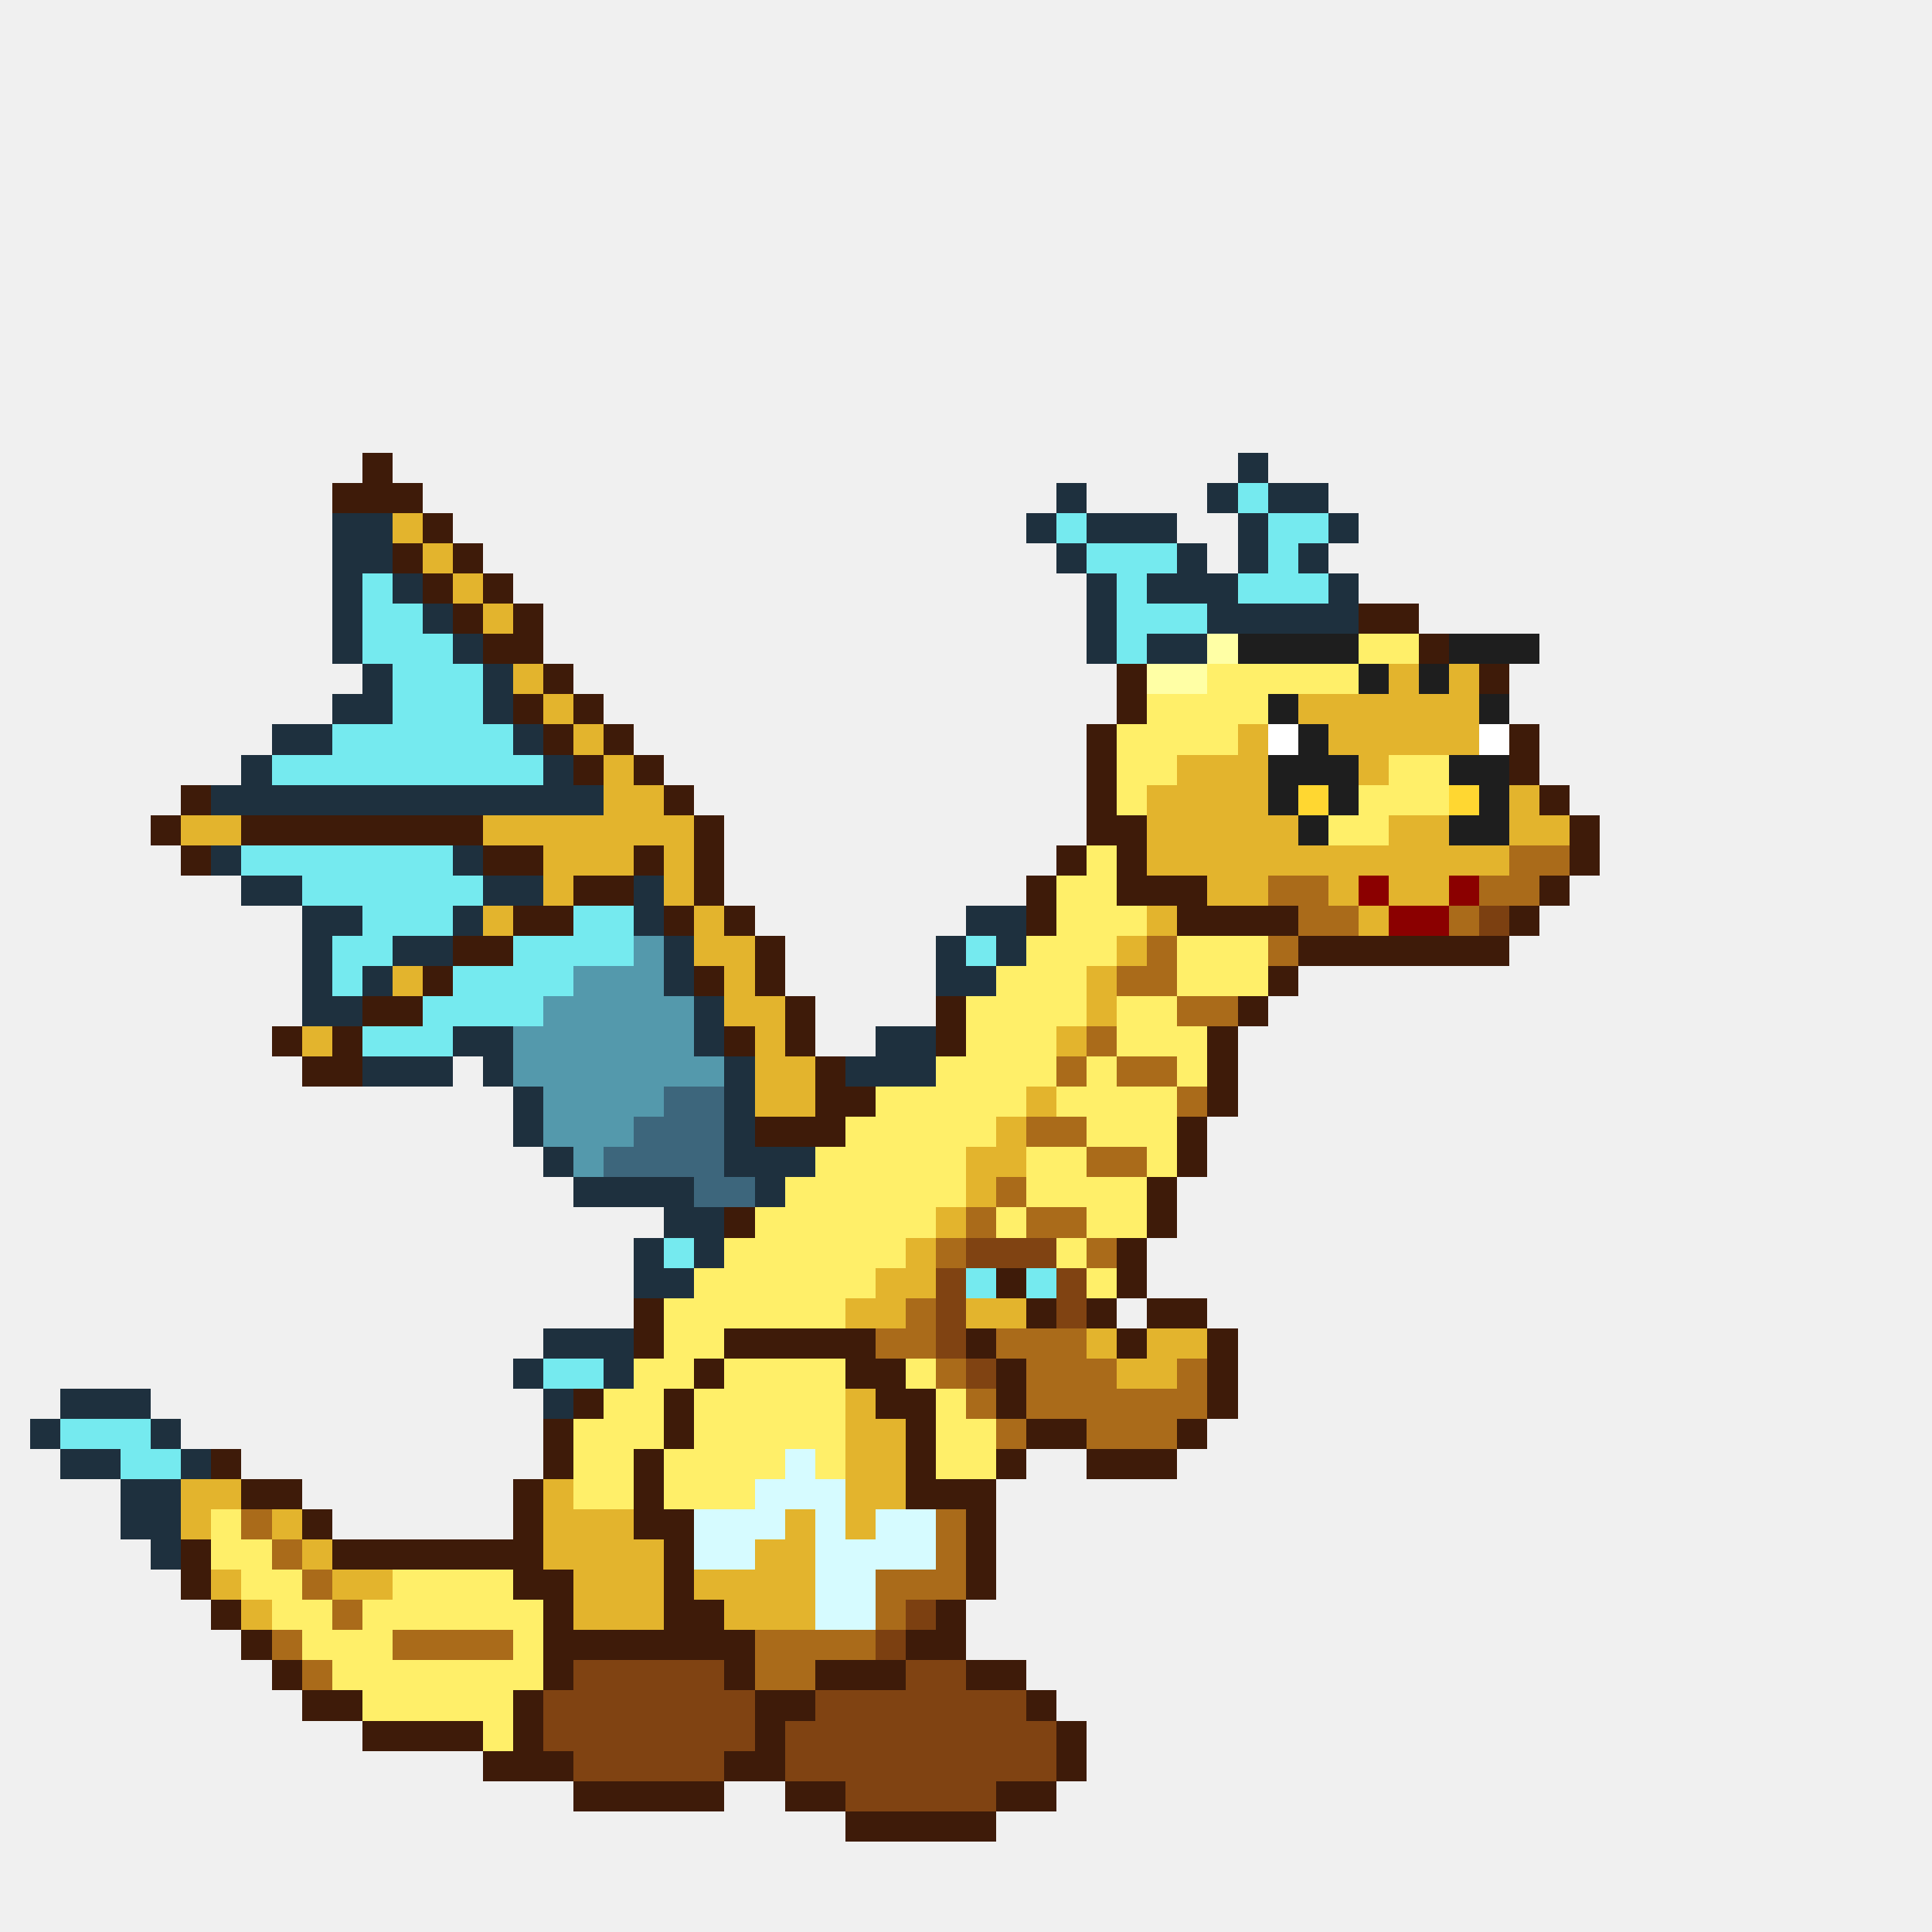
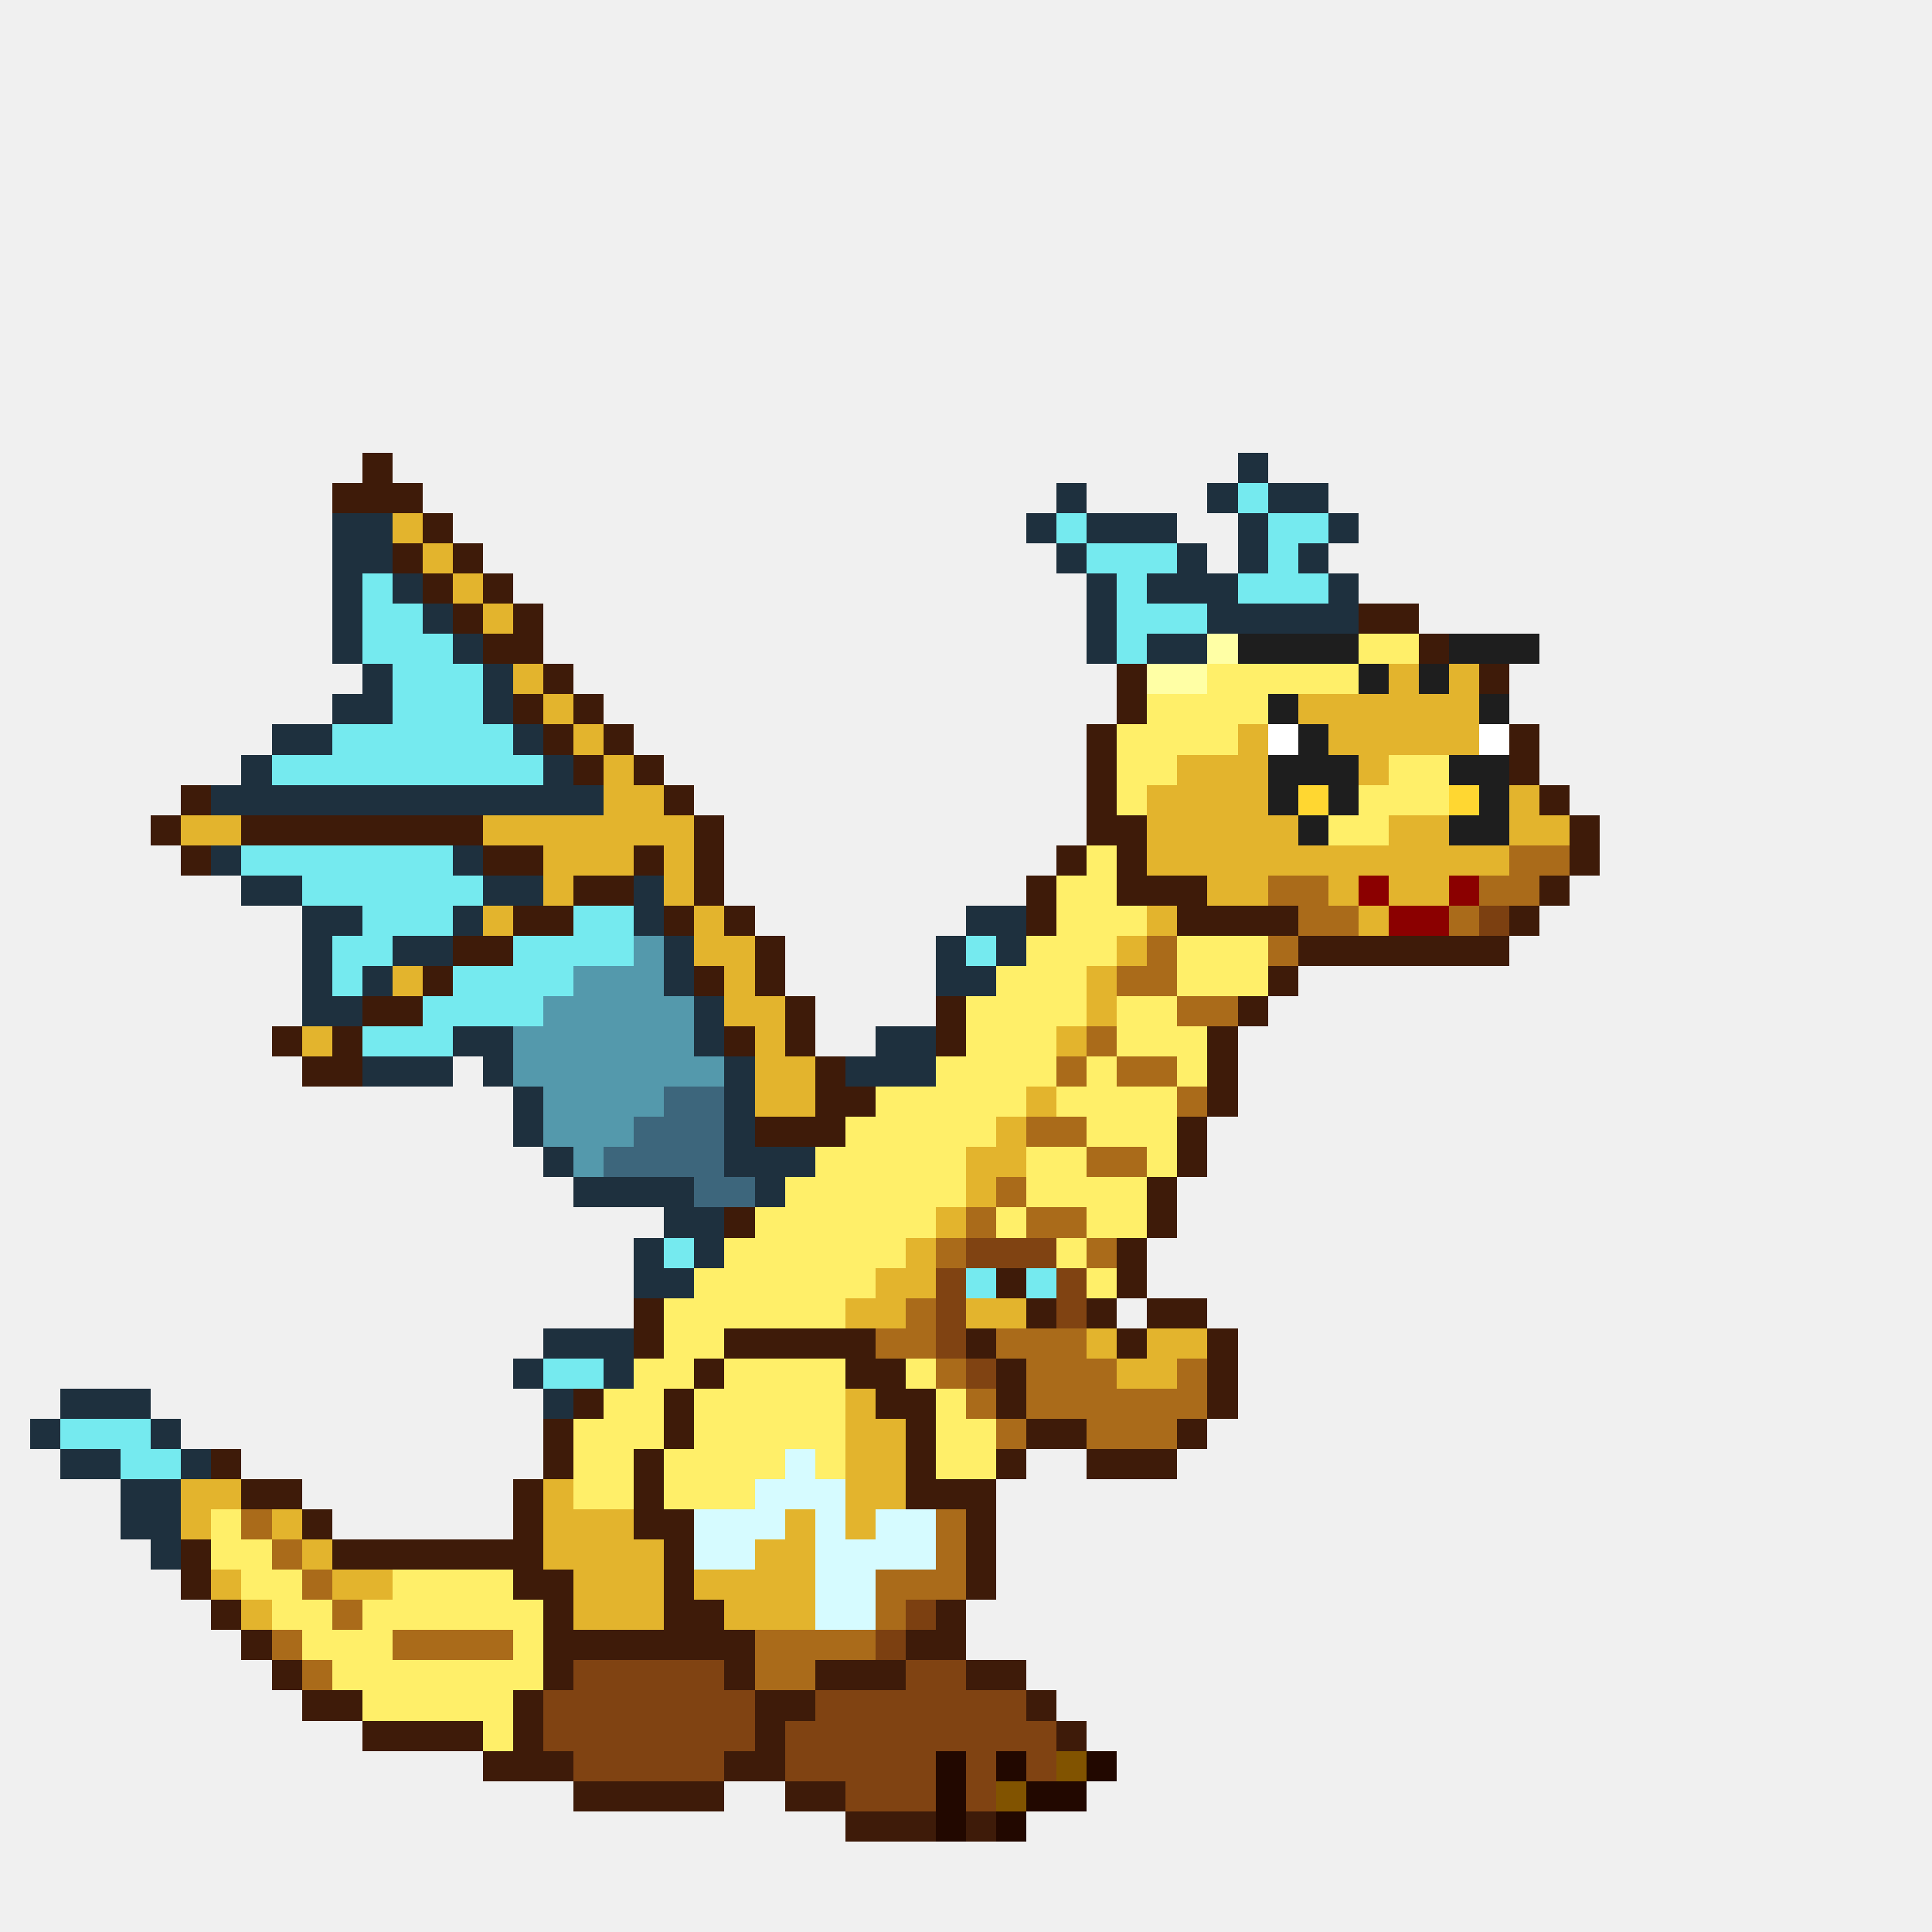
<svg xmlns="http://www.w3.org/2000/svg" viewBox="0 0 128 128" width="128" height="128" shape-rendering="crispEdges">
  <rect x="24" y="30" width="2" height="2" fill="#3e1b09" />
  <rect x="82" y="30" width="2" height="2" fill="#1e303e" />
  <rect x="22" y="32" width="6" height="2" fill="#3e1b09" />
  <rect x="70" y="32" width="2" height="2" fill="#1e303e" />
  <rect x="80" y="32" width="2" height="2" fill="#1e303e" />
  <rect x="82" y="32" width="2" height="2" fill="#75eaef" />
  <rect x="84" y="32" width="4" height="2" fill="#1e303e" />
  <rect x="22" y="34" width="4" height="2" fill="#1e303e" />
  <rect x="26" y="34" width="2" height="2" fill="#e3b42d" />
  <rect x="28" y="34" width="2" height="2" fill="#3e1b09" />
  <rect x="68" y="34" width="2" height="2" fill="#1e303e" />
  <rect x="70" y="34" width="2" height="2" fill="#75eaef" />
  <rect x="72" y="34" width="6" height="2" fill="#1e303e" />
  <rect x="82" y="34" width="2" height="2" fill="#1e303e" />
  <rect x="84" y="34" width="4" height="2" fill="#75eaef" />
  <rect x="88" y="34" width="2" height="2" fill="#1e303e" />
  <rect x="22" y="36" width="4" height="2" fill="#1e303e" />
  <rect x="26" y="36" width="2" height="2" fill="#3e1b09" />
  <rect x="28" y="36" width="2" height="2" fill="#e3b42d" />
  <rect x="30" y="36" width="2" height="2" fill="#3e1b09" />
  <rect x="70" y="36" width="2" height="2" fill="#1e303e" />
  <rect x="72" y="36" width="6" height="2" fill="#75eaef" />
  <rect x="78" y="36" width="2" height="2" fill="#1e303e" />
  <rect x="82" y="36" width="2" height="2" fill="#1e303e" />
  <rect x="84" y="36" width="2" height="2" fill="#75eaef" />
  <rect x="86" y="36" width="2" height="2" fill="#1e303e" />
  <rect x="22" y="38" width="2" height="2" fill="#1e303e" />
  <rect x="24" y="38" width="2" height="2" fill="#75eaef" />
  <rect x="26" y="38" width="2" height="2" fill="#1e303e" />
  <rect x="28" y="38" width="2" height="2" fill="#3e1b09" />
  <rect x="30" y="38" width="2" height="2" fill="#e3b42d" />
  <rect x="32" y="38" width="2" height="2" fill="#3e1b09" />
  <rect x="72" y="38" width="2" height="2" fill="#1e303e" />
  <rect x="74" y="38" width="2" height="2" fill="#75eaef" />
  <rect x="76" y="38" width="6" height="2" fill="#1e303e" />
  <rect x="82" y="38" width="6" height="2" fill="#75eaef" />
  <rect x="88" y="38" width="2" height="2" fill="#1e303e" />
  <rect x="22" y="40" width="2" height="2" fill="#1e303e" />
  <rect x="24" y="40" width="4" height="2" fill="#75eaef" />
  <rect x="28" y="40" width="2" height="2" fill="#1e303e" />
  <rect x="30" y="40" width="2" height="2" fill="#3e1b09" />
  <rect x="32" y="40" width="2" height="2" fill="#e3b42d" />
  <rect x="34" y="40" width="2" height="2" fill="#3e1b09" />
  <rect x="72" y="40" width="2" height="2" fill="#1e303e" />
  <rect x="74" y="40" width="6" height="2" fill="#75eaef" />
  <rect x="80" y="40" width="10" height="2" fill="#1e303e" />
  <rect x="90" y="40" width="4" height="2" fill="#3e1b09" />
  <rect x="22" y="42" width="2" height="2" fill="#1e303e" />
  <rect x="24" y="42" width="6" height="2" fill="#75eaef" />
  <rect x="30" y="42" width="2" height="2" fill="#1e303e" />
  <rect x="32" y="42" width="4" height="2" fill="#3e1b09" />
  <rect x="72" y="42" width="2" height="2" fill="#1e303e" />
  <rect x="74" y="42" width="2" height="2" fill="#75eaef" />
  <rect x="76" y="42" width="4" height="2" fill="#1e303e" />
  <rect x="80" y="42" width="2" height="2" fill="#ffffa5" />
  <rect x="82" y="42" width="8" height="2" fill="#1e1e1e" />
  <rect x="90" y="42" width="4" height="2" fill="#ffef69" />
  <rect x="94" y="42" width="2" height="2" fill="#3e1b09" />
  <rect x="96" y="42" width="6" height="2" fill="#1e1e1e" />
  <rect x="24" y="44" width="2" height="2" fill="#1e303e" />
  <rect x="26" y="44" width="6" height="2" fill="#75eaef" />
  <rect x="32" y="44" width="2" height="2" fill="#1e303e" />
  <rect x="34" y="44" width="2" height="2" fill="#e3b42d" />
  <rect x="36" y="44" width="2" height="2" fill="#3e1b09" />
  <rect x="74" y="44" width="2" height="2" fill="#3e1b09" />
  <rect x="76" y="44" width="4" height="2" fill="#ffffa5" />
  <rect x="80" y="44" width="10" height="2" fill="#ffef69" />
  <rect x="90" y="44" width="2" height="2" fill="#1e1e1e" />
  <rect x="92" y="44" width="2" height="2" fill="#e3b42d" />
  <rect x="94" y="44" width="2" height="2" fill="#1e1e1e" />
  <rect x="96" y="44" width="2" height="2" fill="#e3b42d" />
  <rect x="98" y="44" width="2" height="2" fill="#3e1b09" />
  <rect x="22" y="46" width="4" height="2" fill="#1e303e" />
  <rect x="26" y="46" width="6" height="2" fill="#75eaef" />
  <rect x="32" y="46" width="2" height="2" fill="#1e303e" />
  <rect x="34" y="46" width="2" height="2" fill="#3e1b09" />
  <rect x="36" y="46" width="2" height="2" fill="#e3b42d" />
  <rect x="38" y="46" width="2" height="2" fill="#3e1b09" />
  <rect x="74" y="46" width="2" height="2" fill="#3e1b09" />
  <rect x="76" y="46" width="8" height="2" fill="#ffef69" />
  <rect x="84" y="46" width="2" height="2" fill="#1e1e1e" />
  <rect x="86" y="46" width="12" height="2" fill="#e3b42d" />
  <rect x="98" y="46" width="2" height="2" fill="#1e1e1e" />
  <rect x="18" y="48" width="4" height="2" fill="#1e303e" />
  <rect x="22" y="48" width="12" height="2" fill="#75eaef" />
  <rect x="34" y="48" width="2" height="2" fill="#1e303e" />
  <rect x="36" y="48" width="2" height="2" fill="#3e1b09" />
  <rect x="38" y="48" width="2" height="2" fill="#e3b42d" />
  <rect x="40" y="48" width="2" height="2" fill="#3e1b09" />
  <rect x="72" y="48" width="2" height="2" fill="#3e1b09" />
  <rect x="74" y="48" width="8" height="2" fill="#ffef69" />
  <rect x="82" y="48" width="2" height="2" fill="#e3b42d" />
  <rect x="84" y="48" width="2" height="2" fill="#ffffff" />
  <rect x="86" y="48" width="2" height="2" fill="#1e1e1e" />
  <rect x="88" y="48" width="10" height="2" fill="#e3b42d" />
  <rect x="98" y="48" width="2" height="2" fill="#ffffff" />
  <rect x="100" y="48" width="2" height="2" fill="#3e1b09" />
  <rect x="16" y="50" width="2" height="2" fill="#1e303e" />
  <rect x="18" y="50" width="18" height="2" fill="#75eaef" />
  <rect x="36" y="50" width="2" height="2" fill="#1e303e" />
  <rect x="38" y="50" width="2" height="2" fill="#3e1b09" />
  <rect x="40" y="50" width="2" height="2" fill="#e3b42d" />
  <rect x="42" y="50" width="2" height="2" fill="#3e1b09" />
  <rect x="72" y="50" width="2" height="2" fill="#3e1b09" />
  <rect x="74" y="50" width="4" height="2" fill="#ffef69" />
  <rect x="78" y="50" width="6" height="2" fill="#e3b42d" />
  <rect x="84" y="50" width="6" height="2" fill="#1e1e1e" />
  <rect x="90" y="50" width="2" height="2" fill="#e3b42d" />
  <rect x="92" y="50" width="4" height="2" fill="#ffef69" />
  <rect x="96" y="50" width="4" height="2" fill="#1e1e1e" />
  <rect x="100" y="50" width="2" height="2" fill="#3e1b09" />
  <rect x="12" y="52" width="2" height="2" fill="#3e1b09" />
  <rect x="14" y="52" width="26" height="2" fill="#1e303e" />
  <rect x="40" y="52" width="4" height="2" fill="#e3b42d" />
  <rect x="44" y="52" width="2" height="2" fill="#3e1b09" />
  <rect x="72" y="52" width="2" height="2" fill="#3e1b09" />
  <rect x="74" y="52" width="2" height="2" fill="#ffef69" />
  <rect x="76" y="52" width="8" height="2" fill="#e3b42d" />
  <rect x="84" y="52" width="2" height="2" fill="#1e1e1e" />
  <rect x="86" y="52" width="2" height="2" fill="#ffd731" />
  <rect x="88" y="52" width="2" height="2" fill="#1e1e1e" />
  <rect x="90" y="52" width="6" height="2" fill="#ffef69" />
  <rect x="96" y="52" width="2" height="2" fill="#ffd731" />
  <rect x="98" y="52" width="2" height="2" fill="#1e1e1e" />
  <rect x="100" y="52" width="2" height="2" fill="#e3b42d" />
  <rect x="102" y="52" width="2" height="2" fill="#3e1b09" />
  <rect x="10" y="54" width="2" height="2" fill="#3e1b09" />
  <rect x="12" y="54" width="4" height="2" fill="#e3b42d" />
  <rect x="16" y="54" width="16" height="2" fill="#3e1b09" />
  <rect x="32" y="54" width="14" height="2" fill="#e3b42d" />
  <rect x="46" y="54" width="2" height="2" fill="#3e1b09" />
  <rect x="72" y="54" width="4" height="2" fill="#3e1b09" />
  <rect x="76" y="54" width="10" height="2" fill="#e3b42d" />
  <rect x="86" y="54" width="2" height="2" fill="#1e1e1e" />
  <rect x="88" y="54" width="4" height="2" fill="#ffef69" />
  <rect x="92" y="54" width="4" height="2" fill="#e3b42d" />
  <rect x="96" y="54" width="4" height="2" fill="#1e1e1e" />
  <rect x="100" y="54" width="4" height="2" fill="#e3b42d" />
  <rect x="104" y="54" width="2" height="2" fill="#3e1b09" />
  <rect x="12" y="56" width="2" height="2" fill="#3e1b09" />
  <rect x="14" y="56" width="2" height="2" fill="#1e303e" />
  <rect x="16" y="56" width="14" height="2" fill="#75eaef" />
  <rect x="30" y="56" width="2" height="2" fill="#1e303e" />
  <rect x="32" y="56" width="4" height="2" fill="#3e1b09" />
  <rect x="36" y="56" width="6" height="2" fill="#e3b42d" />
  <rect x="42" y="56" width="2" height="2" fill="#3e1b09" />
  <rect x="44" y="56" width="2" height="2" fill="#e3b42d" />
  <rect x="46" y="56" width="2" height="2" fill="#3e1b09" />
  <rect x="70" y="56" width="2" height="2" fill="#3e1b09" />
  <rect x="72" y="56" width="2" height="2" fill="#ffef69" />
  <rect x="74" y="56" width="2" height="2" fill="#3e1b09" />
  <rect x="76" y="56" width="24" height="2" fill="#e3b42d" />
  <rect x="100" y="56" width="4" height="2" fill="#aa6b1a" />
  <rect x="104" y="56" width="2" height="2" fill="#3e1b09" />
  <rect x="16" y="58" width="4" height="2" fill="#1e303e" />
  <rect x="20" y="58" width="12" height="2" fill="#75eaef" />
  <rect x="32" y="58" width="4" height="2" fill="#1e303e" />
  <rect x="36" y="58" width="2" height="2" fill="#e3b42d" />
  <rect x="38" y="58" width="4" height="2" fill="#3e1b09" />
  <rect x="42" y="58" width="2" height="2" fill="#1e303e" />
  <rect x="44" y="58" width="2" height="2" fill="#e3b42d" />
  <rect x="46" y="58" width="2" height="2" fill="#3e1b09" />
  <rect x="68" y="58" width="2" height="2" fill="#3e1b09" />
  <rect x="70" y="58" width="4" height="2" fill="#ffef69" />
  <rect x="74" y="58" width="6" height="2" fill="#3e1b09" />
  <rect x="80" y="58" width="4" height="2" fill="#e3b42d" />
  <rect x="84" y="58" width="4" height="2" fill="#aa6b1a" />
  <rect x="88" y="58" width="2" height="2" fill="#e3b42d" />
  <rect x="90" y="58" width="2" height="2" fill="#8b0000" />
  <rect x="92" y="58" width="4" height="2" fill="#e3b42d" />
  <rect x="96" y="58" width="2" height="2" fill="#8b0000" />
  <rect x="98" y="58" width="4" height="2" fill="#aa6b1a" />
  <rect x="102" y="58" width="2" height="2" fill="#3e1b09" />
  <rect x="20" y="60" width="4" height="2" fill="#1e303e" />
  <rect x="24" y="60" width="6" height="2" fill="#75eaef" />
  <rect x="30" y="60" width="2" height="2" fill="#1e303e" />
  <rect x="32" y="60" width="2" height="2" fill="#e3b42d" />
  <rect x="34" y="60" width="4" height="2" fill="#3e1b09" />
  <rect x="38" y="60" width="4" height="2" fill="#75eaef" />
  <rect x="42" y="60" width="2" height="2" fill="#1e303e" />
  <rect x="44" y="60" width="2" height="2" fill="#3e1b09" />
  <rect x="46" y="60" width="2" height="2" fill="#e3b42d" />
  <rect x="48" y="60" width="2" height="2" fill="#3e1b09" />
  <rect x="64" y="60" width="4" height="2" fill="#1e303e" />
  <rect x="68" y="60" width="2" height="2" fill="#3e1b09" />
  <rect x="70" y="60" width="6" height="2" fill="#ffef69" />
  <rect x="76" y="60" width="2" height="2" fill="#e3b42d" />
  <rect x="78" y="60" width="8" height="2" fill="#3e1b09" />
  <rect x="86" y="60" width="4" height="2" fill="#aa6b1a" />
  <rect x="90" y="60" width="2" height="2" fill="#e3b42d" />
  <rect x="92" y="60" width="4" height="2" fill="#8b0000" />
  <rect x="96" y="60" width="2" height="2" fill="#aa6b1a" />
  <rect x="98" y="60" width="2" height="2" fill="#7c4011" />
  <rect x="100" y="60" width="2" height="2" fill="#3e1b09" />
  <rect x="20" y="62" width="2" height="2" fill="#1e303e" />
  <rect x="22" y="62" width="4" height="2" fill="#75eaef" />
  <rect x="26" y="62" width="4" height="2" fill="#1e303e" />
  <rect x="30" y="62" width="4" height="2" fill="#3e1b09" />
  <rect x="34" y="62" width="8" height="2" fill="#75eaef" />
  <rect x="42" y="62" width="2" height="2" fill="#5499ac" />
  <rect x="44" y="62" width="2" height="2" fill="#1e303e" />
  <rect x="46" y="62" width="4" height="2" fill="#e3b42d" />
  <rect x="50" y="62" width="2" height="2" fill="#3e1b09" />
  <rect x="62" y="62" width="2" height="2" fill="#1e303e" />
  <rect x="64" y="62" width="2" height="2" fill="#75eaef" />
  <rect x="66" y="62" width="2" height="2" fill="#1e303e" />
  <rect x="68" y="62" width="6" height="2" fill="#ffef69" />
  <rect x="74" y="62" width="2" height="2" fill="#e3b42d" />
  <rect x="76" y="62" width="2" height="2" fill="#aa6b1a" />
  <rect x="78" y="62" width="6" height="2" fill="#ffef69" />
  <rect x="84" y="62" width="2" height="2" fill="#aa6b1a" />
  <rect x="86" y="62" width="14" height="2" fill="#3e1b09" />
  <rect x="20" y="64" width="2" height="2" fill="#1e303e" />
  <rect x="22" y="64" width="2" height="2" fill="#75eaef" />
  <rect x="24" y="64" width="2" height="2" fill="#1e303e" />
  <rect x="26" y="64" width="2" height="2" fill="#e3b42d" />
  <rect x="28" y="64" width="2" height="2" fill="#3e1b09" />
  <rect x="30" y="64" width="8" height="2" fill="#75eaef" />
  <rect x="38" y="64" width="6" height="2" fill="#5499ac" />
  <rect x="44" y="64" width="2" height="2" fill="#1e303e" />
  <rect x="46" y="64" width="2" height="2" fill="#3e1b09" />
  <rect x="48" y="64" width="2" height="2" fill="#e3b42d" />
  <rect x="50" y="64" width="2" height="2" fill="#3e1b09" />
  <rect x="62" y="64" width="4" height="2" fill="#1e303e" />
  <rect x="66" y="64" width="6" height="2" fill="#ffef69" />
  <rect x="72" y="64" width="2" height="2" fill="#e3b42d" />
  <rect x="74" y="64" width="4" height="2" fill="#aa6b1a" />
  <rect x="78" y="64" width="6" height="2" fill="#ffef69" />
  <rect x="84" y="64" width="2" height="2" fill="#3e1b09" />
  <rect x="20" y="66" width="4" height="2" fill="#1e303e" />
  <rect x="24" y="66" width="4" height="2" fill="#3e1b09" />
  <rect x="28" y="66" width="8" height="2" fill="#75eaef" />
  <rect x="36" y="66" width="10" height="2" fill="#5499ac" />
  <rect x="46" y="66" width="2" height="2" fill="#1e303e" />
  <rect x="48" y="66" width="4" height="2" fill="#e3b42d" />
  <rect x="52" y="66" width="2" height="2" fill="#3e1b09" />
  <rect x="62" y="66" width="2" height="2" fill="#3e1b09" />
  <rect x="64" y="66" width="8" height="2" fill="#ffef69" />
  <rect x="72" y="66" width="2" height="2" fill="#e3b42d" />
  <rect x="74" y="66" width="4" height="2" fill="#ffef69" />
  <rect x="78" y="66" width="4" height="2" fill="#aa6b1a" />
  <rect x="82" y="66" width="2" height="2" fill="#3e1b09" />
  <rect x="18" y="68" width="2" height="2" fill="#3e1b09" />
  <rect x="20" y="68" width="2" height="2" fill="#e3b42d" />
  <rect x="22" y="68" width="2" height="2" fill="#3e1b09" />
  <rect x="24" y="68" width="6" height="2" fill="#75eaef" />
  <rect x="30" y="68" width="4" height="2" fill="#1e303e" />
  <rect x="34" y="68" width="12" height="2" fill="#5499ac" />
  <rect x="46" y="68" width="2" height="2" fill="#1e303e" />
  <rect x="48" y="68" width="2" height="2" fill="#3e1b09" />
  <rect x="50" y="68" width="2" height="2" fill="#e3b42d" />
  <rect x="52" y="68" width="2" height="2" fill="#3e1b09" />
  <rect x="58" y="68" width="4" height="2" fill="#1e303e" />
  <rect x="62" y="68" width="2" height="2" fill="#3e1b09" />
  <rect x="64" y="68" width="6" height="2" fill="#ffef69" />
  <rect x="70" y="68" width="2" height="2" fill="#e3b42d" />
  <rect x="72" y="68" width="2" height="2" fill="#aa6b1a" />
  <rect x="74" y="68" width="6" height="2" fill="#ffef69" />
  <rect x="80" y="68" width="2" height="2" fill="#3e1b09" />
  <rect x="20" y="70" width="4" height="2" fill="#3e1b09" />
  <rect x="24" y="70" width="6" height="2" fill="#1e303e" />
  <rect x="32" y="70" width="2" height="2" fill="#1e303e" />
  <rect x="34" y="70" width="14" height="2" fill="#5499ac" />
  <rect x="48" y="70" width="2" height="2" fill="#1e303e" />
  <rect x="50" y="70" width="4" height="2" fill="#e3b42d" />
  <rect x="54" y="70" width="2" height="2" fill="#3e1b09" />
  <rect x="56" y="70" width="6" height="2" fill="#1e303e" />
  <rect x="62" y="70" width="8" height="2" fill="#ffef69" />
  <rect x="70" y="70" width="2" height="2" fill="#aa6b1a" />
  <rect x="72" y="70" width="2" height="2" fill="#ffef69" />
  <rect x="74" y="70" width="4" height="2" fill="#aa6b1a" />
  <rect x="78" y="70" width="2" height="2" fill="#ffef69" />
  <rect x="80" y="70" width="2" height="2" fill="#3e1b09" />
  <rect x="34" y="72" width="2" height="2" fill="#1e303e" />
  <rect x="36" y="72" width="8" height="2" fill="#5499ac" />
  <rect x="44" y="72" width="4" height="2" fill="#3d667c" />
  <rect x="48" y="72" width="2" height="2" fill="#1e303e" />
  <rect x="50" y="72" width="4" height="2" fill="#e3b42d" />
  <rect x="54" y="72" width="4" height="2" fill="#3e1b09" />
  <rect x="58" y="72" width="10" height="2" fill="#ffef69" />
  <rect x="68" y="72" width="2" height="2" fill="#e3b42d" />
  <rect x="70" y="72" width="8" height="2" fill="#ffef69" />
  <rect x="78" y="72" width="2" height="2" fill="#aa6b1a" />
  <rect x="80" y="72" width="2" height="2" fill="#3e1b09" />
  <rect x="34" y="74" width="2" height="2" fill="#1e303e" />
  <rect x="36" y="74" width="6" height="2" fill="#5499ac" />
  <rect x="42" y="74" width="6" height="2" fill="#3d667c" />
  <rect x="48" y="74" width="2" height="2" fill="#1e303e" />
  <rect x="50" y="74" width="6" height="2" fill="#3e1b09" />
  <rect x="56" y="74" width="10" height="2" fill="#ffef69" />
  <rect x="66" y="74" width="2" height="2" fill="#e3b42d" />
  <rect x="68" y="74" width="4" height="2" fill="#aa6b1a" />
  <rect x="72" y="74" width="6" height="2" fill="#ffef69" />
  <rect x="78" y="74" width="2" height="2" fill="#3e1b09" />
  <rect x="36" y="76" width="2" height="2" fill="#1e303e" />
  <rect x="38" y="76" width="2" height="2" fill="#5499ac" />
  <rect x="40" y="76" width="8" height="2" fill="#3d667c" />
  <rect x="48" y="76" width="6" height="2" fill="#1e303e" />
  <rect x="54" y="76" width="10" height="2" fill="#ffef69" />
  <rect x="64" y="76" width="4" height="2" fill="#e3b42d" />
  <rect x="68" y="76" width="4" height="2" fill="#ffef69" />
  <rect x="72" y="76" width="4" height="2" fill="#aa6b1a" />
  <rect x="76" y="76" width="2" height="2" fill="#ffef69" />
  <rect x="78" y="76" width="2" height="2" fill="#3e1b09" />
  <rect x="38" y="78" width="8" height="2" fill="#1e303e" />
  <rect x="46" y="78" width="4" height="2" fill="#3d667c" />
  <rect x="50" y="78" width="2" height="2" fill="#1e303e" />
  <rect x="52" y="78" width="12" height="2" fill="#ffef69" />
  <rect x="64" y="78" width="2" height="2" fill="#e3b42d" />
  <rect x="66" y="78" width="2" height="2" fill="#aa6b1a" />
  <rect x="68" y="78" width="8" height="2" fill="#ffef69" />
  <rect x="76" y="78" width="2" height="2" fill="#3e1b09" />
  <rect x="44" y="80" width="4" height="2" fill="#1e303e" />
  <rect x="48" y="80" width="2" height="2" fill="#3e1b09" />
  <rect x="50" y="80" width="12" height="2" fill="#ffef69" />
  <rect x="62" y="80" width="2" height="2" fill="#e3b42d" />
  <rect x="64" y="80" width="2" height="2" fill="#aa6b1a" />
  <rect x="66" y="80" width="2" height="2" fill="#ffef69" />
  <rect x="68" y="80" width="4" height="2" fill="#aa6b1a" />
  <rect x="72" y="80" width="4" height="2" fill="#ffef69" />
  <rect x="76" y="80" width="2" height="2" fill="#3e1b09" />
  <rect x="42" y="82" width="2" height="2" fill="#1e303e" />
  <rect x="44" y="82" width="2" height="2" fill="#75eaef" />
  <rect x="46" y="82" width="2" height="2" fill="#1e303e" />
  <rect x="48" y="82" width="12" height="2" fill="#ffef69" />
  <rect x="60" y="82" width="2" height="2" fill="#e3b42d" />
  <rect x="62" y="82" width="2" height="2" fill="#aa6b1a" />
  <rect x="64" y="82" width="6" height="2" fill="#804312" />
  <rect x="70" y="82" width="2" height="2" fill="#ffef69" />
  <rect x="72" y="82" width="2" height="2" fill="#aa6b1a" />
  <rect x="74" y="82" width="2" height="2" fill="#3e1b09" />
  <rect x="42" y="84" width="4" height="2" fill="#1e303e" />
  <rect x="46" y="84" width="12" height="2" fill="#ffef69" />
  <rect x="58" y="84" width="4" height="2" fill="#e3b42d" />
  <rect x="62" y="84" width="2" height="2" fill="#804312" />
  <rect x="64" y="84" width="2" height="2" fill="#75eaef" />
  <rect x="66" y="84" width="2" height="2" fill="#3e1b09" />
  <rect x="68" y="84" width="2" height="2" fill="#75eaef" />
  <rect x="70" y="84" width="2" height="2" fill="#804312" />
  <rect x="72" y="84" width="2" height="2" fill="#ffef69" />
  <rect x="74" y="84" width="2" height="2" fill="#3e1b09" />
  <rect x="42" y="86" width="2" height="2" fill="#3e1b09" />
  <rect x="44" y="86" width="12" height="2" fill="#ffef69" />
  <rect x="56" y="86" width="4" height="2" fill="#e3b42d" />
  <rect x="60" y="86" width="2" height="2" fill="#aa6b1a" />
  <rect x="62" y="86" width="2" height="2" fill="#804312" />
  <rect x="64" y="86" width="4" height="2" fill="#e3b42d" />
  <rect x="68" y="86" width="2" height="2" fill="#3e1b09" />
  <rect x="70" y="86" width="2" height="2" fill="#804312" />
  <rect x="72" y="86" width="2" height="2" fill="#3e1b09" />
  <rect x="76" y="86" width="4" height="2" fill="#3e1b09" />
  <rect x="36" y="88" width="6" height="2" fill="#1e303e" />
  <rect x="42" y="88" width="2" height="2" fill="#3e1b09" />
  <rect x="44" y="88" width="4" height="2" fill="#ffef69" />
  <rect x="48" y="88" width="10" height="2" fill="#3e1b09" />
  <rect x="58" y="88" width="4" height="2" fill="#aa6b1a" />
  <rect x="62" y="88" width="2" height="2" fill="#804312" />
  <rect x="64" y="88" width="2" height="2" fill="#3e1b09" />
  <rect x="66" y="88" width="6" height="2" fill="#aa6b1a" />
  <rect x="72" y="88" width="2" height="2" fill="#e3b42d" />
  <rect x="74" y="88" width="2" height="2" fill="#3e1b09" />
  <rect x="76" y="88" width="4" height="2" fill="#e3b42d" />
  <rect x="80" y="88" width="2" height="2" fill="#3e1b09" />
  <rect x="34" y="90" width="2" height="2" fill="#1e303e" />
  <rect x="36" y="90" width="4" height="2" fill="#75eaef" />
  <rect x="40" y="90" width="2" height="2" fill="#1e303e" />
  <rect x="42" y="90" width="4" height="2" fill="#ffef69" />
  <rect x="46" y="90" width="2" height="2" fill="#3e1b09" />
  <rect x="48" y="90" width="8" height="2" fill="#ffef69" />
  <rect x="56" y="90" width="4" height="2" fill="#3e1b09" />
  <rect x="60" y="90" width="2" height="2" fill="#ffef69" />
  <rect x="62" y="90" width="2" height="2" fill="#aa6b1a" />
  <rect x="64" y="90" width="2" height="2" fill="#804312" />
  <rect x="66" y="90" width="2" height="2" fill="#3e1b09" />
  <rect x="68" y="90" width="6" height="2" fill="#aa6b1a" />
  <rect x="74" y="90" width="4" height="2" fill="#e3b42d" />
  <rect x="78" y="90" width="2" height="2" fill="#aa6b1a" />
  <rect x="80" y="90" width="2" height="2" fill="#3e1b09" />
  <rect x="4" y="92" width="6" height="2" fill="#1e303e" />
  <rect x="36" y="92" width="2" height="2" fill="#1e303e" />
  <rect x="38" y="92" width="2" height="2" fill="#3e1b09" />
  <rect x="40" y="92" width="4" height="2" fill="#ffef69" />
  <rect x="44" y="92" width="2" height="2" fill="#3e1b09" />
  <rect x="46" y="92" width="10" height="2" fill="#ffef69" />
  <rect x="56" y="92" width="2" height="2" fill="#e3b42d" />
  <rect x="58" y="92" width="4" height="2" fill="#3e1b09" />
  <rect x="62" y="92" width="2" height="2" fill="#ffef69" />
  <rect x="64" y="92" width="2" height="2" fill="#aa6b1a" />
  <rect x="66" y="92" width="2" height="2" fill="#3e1b09" />
  <rect x="68" y="92" width="12" height="2" fill="#aa6b1a" />
  <rect x="80" y="92" width="2" height="2" fill="#3e1b09" />
  <rect x="2" y="94" width="2" height="2" fill="#1e303e" />
  <rect x="4" y="94" width="6" height="2" fill="#75eaef" />
  <rect x="10" y="94" width="2" height="2" fill="#1e303e" />
  <rect x="36" y="94" width="2" height="2" fill="#3e1b09" />
  <rect x="38" y="94" width="6" height="2" fill="#ffef69" />
  <rect x="44" y="94" width="2" height="2" fill="#3e1b09" />
  <rect x="46" y="94" width="10" height="2" fill="#ffef69" />
  <rect x="56" y="94" width="4" height="2" fill="#e3b42d" />
  <rect x="60" y="94" width="2" height="2" fill="#3e1b09" />
  <rect x="62" y="94" width="4" height="2" fill="#ffef69" />
  <rect x="66" y="94" width="2" height="2" fill="#aa6b1a" />
  <rect x="68" y="94" width="4" height="2" fill="#3e1b09" />
  <rect x="72" y="94" width="6" height="2" fill="#aa6b1a" />
  <rect x="78" y="94" width="2" height="2" fill="#3e1b09" />
  <rect x="4" y="96" width="4" height="2" fill="#1e303e" />
  <rect x="8" y="96" width="4" height="2" fill="#75eaef" />
  <rect x="12" y="96" width="2" height="2" fill="#1e303e" />
  <rect x="14" y="96" width="2" height="2" fill="#3e1b09" />
  <rect x="36" y="96" width="2" height="2" fill="#3e1b09" />
  <rect x="38" y="96" width="4" height="2" fill="#ffef69" />
  <rect x="42" y="96" width="2" height="2" fill="#3e1b09" />
  <rect x="44" y="96" width="8" height="2" fill="#ffef69" />
  <rect x="52" y="96" width="2" height="2" fill="#d6fbff" />
  <rect x="54" y="96" width="2" height="2" fill="#ffef69" />
  <rect x="56" y="96" width="4" height="2" fill="#e3b42d" />
  <rect x="60" y="96" width="2" height="2" fill="#3e1b09" />
  <rect x="62" y="96" width="4" height="2" fill="#ffef69" />
  <rect x="66" y="96" width="2" height="2" fill="#3e1b09" />
  <rect x="72" y="96" width="6" height="2" fill="#3e1b09" />
  <rect x="8" y="98" width="4" height="2" fill="#1e303e" />
  <rect x="12" y="98" width="4" height="2" fill="#e3b42d" />
  <rect x="16" y="98" width="4" height="2" fill="#3e1b09" />
  <rect x="34" y="98" width="2" height="2" fill="#3e1b09" />
  <rect x="36" y="98" width="2" height="2" fill="#e3b42d" />
  <rect x="38" y="98" width="4" height="2" fill="#ffef69" />
  <rect x="42" y="98" width="2" height="2" fill="#3e1b09" />
  <rect x="44" y="98" width="6" height="2" fill="#ffef69" />
  <rect x="50" y="98" width="6" height="2" fill="#d6fbff" />
  <rect x="56" y="98" width="4" height="2" fill="#e3b42d" />
  <rect x="60" y="98" width="6" height="2" fill="#3e1b09" />
  <rect x="8" y="100" width="4" height="2" fill="#1e303e" />
  <rect x="12" y="100" width="2" height="2" fill="#e3b42d" />
  <rect x="14" y="100" width="2" height="2" fill="#ffef69" />
  <rect x="16" y="100" width="2" height="2" fill="#aa6b1a" />
  <rect x="18" y="100" width="2" height="2" fill="#e3b42d" />
  <rect x="20" y="100" width="2" height="2" fill="#3e1b09" />
  <rect x="34" y="100" width="2" height="2" fill="#3e1b09" />
  <rect x="36" y="100" width="6" height="2" fill="#e3b42d" />
  <rect x="42" y="100" width="4" height="2" fill="#3e1b09" />
  <rect x="46" y="100" width="6" height="2" fill="#d6fbff" />
  <rect x="52" y="100" width="2" height="2" fill="#e3b42d" />
  <rect x="54" y="100" width="2" height="2" fill="#d6fbff" />
  <rect x="56" y="100" width="2" height="2" fill="#e3b42d" />
  <rect x="58" y="100" width="4" height="2" fill="#d6fbff" />
  <rect x="62" y="100" width="2" height="2" fill="#aa6b1a" />
  <rect x="64" y="100" width="2" height="2" fill="#3e1b09" />
  <rect x="10" y="102" width="2" height="2" fill="#1e303e" />
  <rect x="12" y="102" width="2" height="2" fill="#3e1b09" />
  <rect x="14" y="102" width="4" height="2" fill="#ffef69" />
  <rect x="18" y="102" width="2" height="2" fill="#aa6b1a" />
  <rect x="20" y="102" width="2" height="2" fill="#e3b42d" />
  <rect x="22" y="102" width="14" height="2" fill="#3e1b09" />
  <rect x="36" y="102" width="8" height="2" fill="#e3b42d" />
  <rect x="44" y="102" width="2" height="2" fill="#3e1b09" />
  <rect x="46" y="102" width="4" height="2" fill="#d6fbff" />
  <rect x="50" y="102" width="4" height="2" fill="#e3b42d" />
  <rect x="54" y="102" width="8" height="2" fill="#d6fbff" />
  <rect x="62" y="102" width="2" height="2" fill="#aa6b1a" />
  <rect x="64" y="102" width="2" height="2" fill="#3e1b09" />
  <rect x="12" y="104" width="2" height="2" fill="#3e1b09" />
  <rect x="14" y="104" width="2" height="2" fill="#e3b42d" />
  <rect x="16" y="104" width="4" height="2" fill="#ffef69" />
  <rect x="20" y="104" width="2" height="2" fill="#aa6b1a" />
  <rect x="22" y="104" width="4" height="2" fill="#e3b42d" />
  <rect x="26" y="104" width="8" height="2" fill="#ffef69" />
  <rect x="34" y="104" width="4" height="2" fill="#3e1b09" />
  <rect x="38" y="104" width="6" height="2" fill="#e3b42d" />
  <rect x="44" y="104" width="2" height="2" fill="#3e1b09" />
  <rect x="46" y="104" width="8" height="2" fill="#e3b42d" />
  <rect x="54" y="104" width="4" height="2" fill="#d6fbff" />
  <rect x="58" y="104" width="6" height="2" fill="#aa6b1a" />
  <rect x="64" y="104" width="2" height="2" fill="#3e1b09" />
  <rect x="14" y="106" width="2" height="2" fill="#3e1b09" />
  <rect x="16" y="106" width="2" height="2" fill="#e3b42d" />
  <rect x="18" y="106" width="4" height="2" fill="#ffef69" />
  <rect x="22" y="106" width="2" height="2" fill="#aa6b1a" />
  <rect x="24" y="106" width="12" height="2" fill="#ffef69" />
  <rect x="36" y="106" width="2" height="2" fill="#3e1b09" />
  <rect x="38" y="106" width="6" height="2" fill="#e3b42d" />
  <rect x="44" y="106" width="4" height="2" fill="#3e1b09" />
  <rect x="48" y="106" width="6" height="2" fill="#e3b42d" />
  <rect x="54" y="106" width="4" height="2" fill="#d6fbff" />
  <rect x="58" y="106" width="2" height="2" fill="#aa6b1a" />
  <rect x="60" y="106" width="2" height="2" fill="#7c4011" />
  <rect x="62" y="106" width="2" height="2" fill="#3e1b09" />
  <rect x="16" y="108" width="2" height="2" fill="#3e1b09" />
  <rect x="18" y="108" width="2" height="2" fill="#aa6b1a" />
  <rect x="20" y="108" width="6" height="2" fill="#ffef69" />
  <rect x="26" y="108" width="8" height="2" fill="#aa6b1a" />
  <rect x="34" y="108" width="2" height="2" fill="#ffef69" />
  <rect x="36" y="108" width="14" height="2" fill="#3e1b09" />
  <rect x="50" y="108" width="8" height="2" fill="#aa6b1a" />
  <rect x="58" y="108" width="2" height="2" fill="#7c4011" />
  <rect x="60" y="108" width="4" height="2" fill="#3e1b09" />
  <rect x="18" y="110" width="2" height="2" fill="#3e1b09" />
  <rect x="20" y="110" width="2" height="2" fill="#aa6b1a" />
  <rect x="22" y="110" width="14" height="2" fill="#ffef69" />
  <rect x="36" y="110" width="2" height="2" fill="#3e1b09" />
  <rect x="38" y="110" width="10" height="2" fill="#804312" />
  <rect x="48" y="110" width="2" height="2" fill="#3e1b09" />
  <rect x="50" y="110" width="4" height="2" fill="#aa6b1a" />
  <rect x="54" y="110" width="6" height="2" fill="#3e1b09" />
  <rect x="60" y="110" width="4" height="2" fill="#804312" />
  <rect x="64" y="110" width="4" height="2" fill="#3e1b09" />
  <rect x="20" y="112" width="4" height="2" fill="#3e1b09" />
  <rect x="24" y="112" width="10" height="2" fill="#ffef69" />
  <rect x="34" y="112" width="2" height="2" fill="#3e1b09" />
  <rect x="36" y="112" width="14" height="2" fill="#804312" />
  <rect x="50" y="112" width="4" height="2" fill="#3e1b09" />
  <rect x="54" y="112" width="14" height="2" fill="#804312" />
  <rect x="68" y="112" width="2" height="2" fill="#3e1b09" />
  <rect x="24" y="114" width="8" height="2" fill="#3e1b09" />
  <rect x="32" y="114" width="2" height="2" fill="#ffef69" />
  <rect x="34" y="114" width="2" height="2" fill="#3e1b09" />
  <rect x="36" y="114" width="14" height="2" fill="#804312" />
  <rect x="50" y="114" width="2" height="2" fill="#3e1b09" />
  <rect x="52" y="114" width="18" height="2" fill="#804312" />
  <rect x="70" y="114" width="2" height="2" fill="#3e1b09" />
  <rect x="32" y="116" width="6" height="2" fill="#3e1b09" />
  <rect x="38" y="116" width="10" height="2" fill="#804312" />
  <rect x="48" y="116" width="4" height="2" fill="#3e1b09" />
-   <rect x="52" y="116" width="18" height="2" fill="#804312" />
-   <rect x="70" y="116" width="2" height="2" fill="#3e1b09" />
+   <rect x="52" y="116" width="10" height="2" fill="#804312" />
+   <rect x="62" y="116" width="2" height="2" fill="#220800" />
+   <rect x="64" y="116" width="2" height="2" fill="#804312" />
+   <rect x="66" y="116" width="2" height="2" fill="#220800" />
+   <rect x="68" y="116" width="2" height="2" fill="#804312" />
+   <rect x="70" y="116" width="2" height="2" fill="#815300" />
+   <rect x="72" y="116" width="2" height="2" fill="#220800" />
  <rect x="38" y="118" width="10" height="2" fill="#3e1b09" />
  <rect x="52" y="118" width="4" height="2" fill="#3e1b09" />
-   <rect x="56" y="118" width="10" height="2" fill="#804312" />
-   <rect x="66" y="118" width="4" height="2" fill="#3e1b09" />
-   <rect x="56" y="120" width="10" height="2" fill="#3e1b09" />
+   <rect x="56" y="118" width="6" height="2" fill="#804312" />
+   <rect x="62" y="118" width="2" height="2" fill="#220800" />
+   <rect x="64" y="118" width="2" height="2" fill="#804312" />
+   <rect x="66" y="118" width="2" height="2" fill="#815300" />
+   <rect x="68" y="118" width="4" height="2" fill="#220800" />
+   <rect x="56" y="120" width="6" height="2" fill="#3e1b09" />
+   <rect x="62" y="120" width="2" height="2" fill="#220800" />
+   <rect x="64" y="120" width="2" height="2" fill="#3e1b09" />
+   <rect x="66" y="120" width="2" height="2" fill="#220800" />
</svg>
